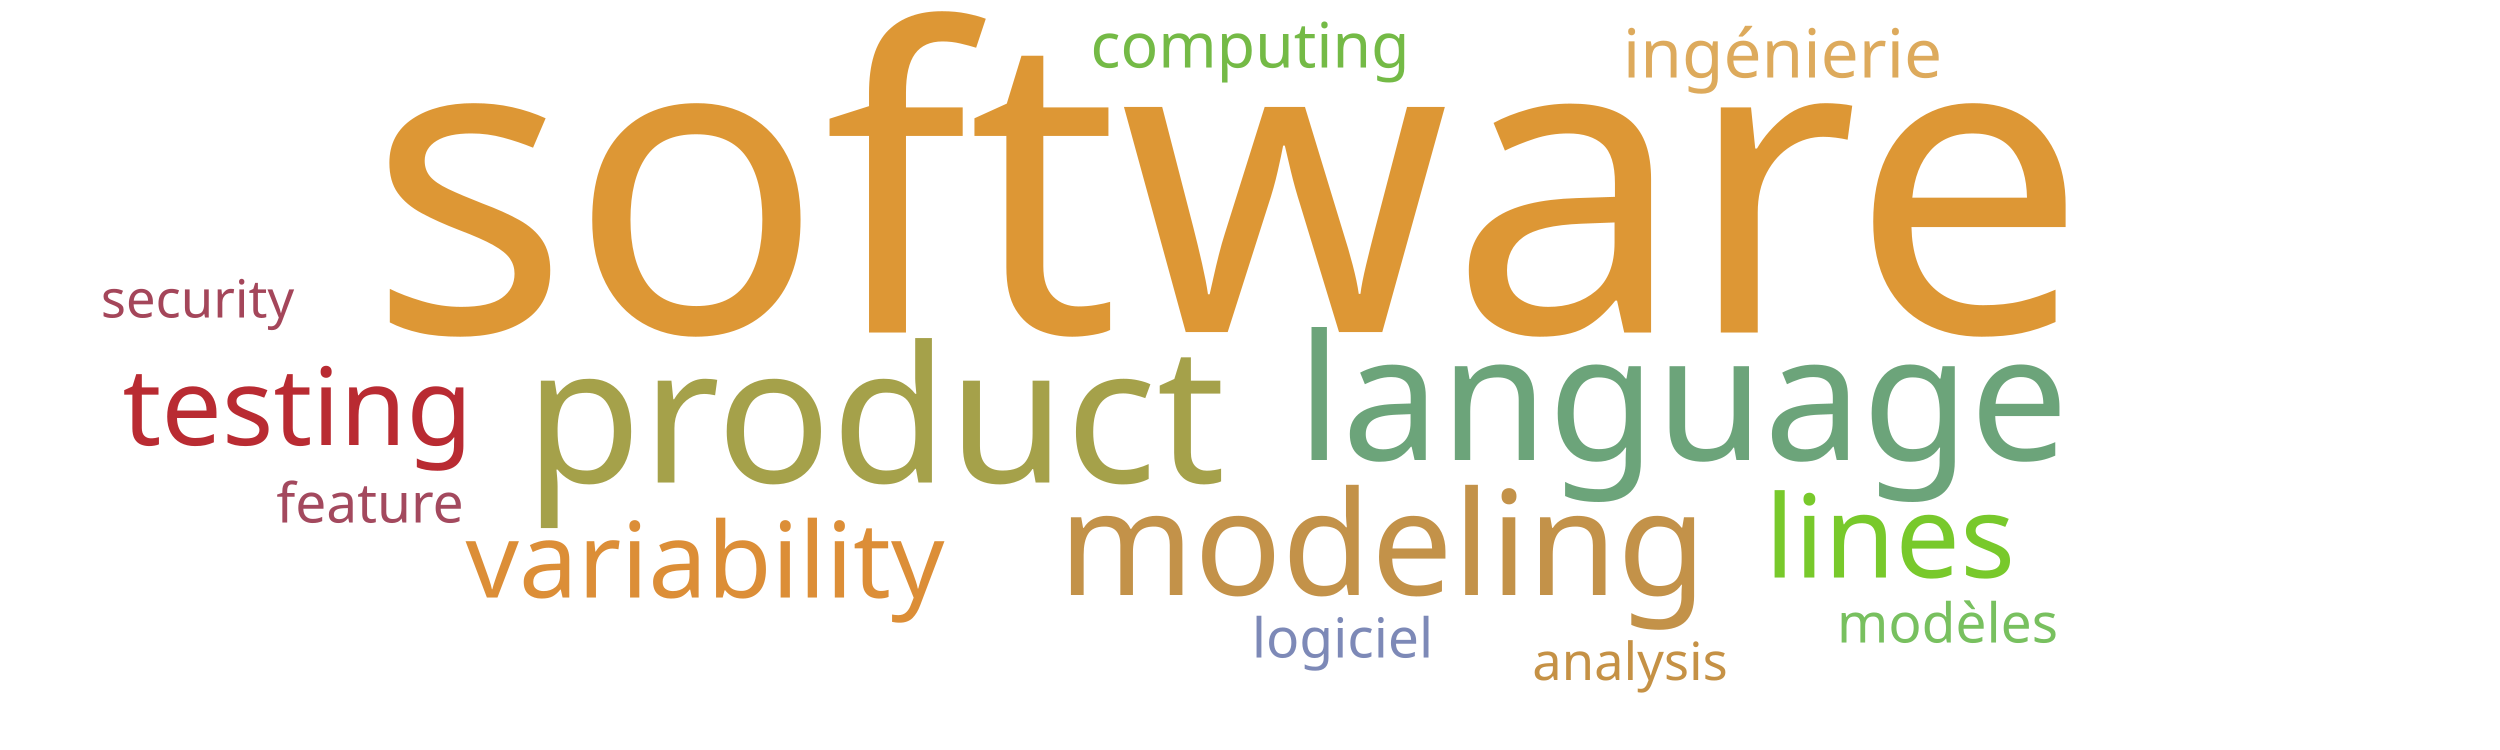
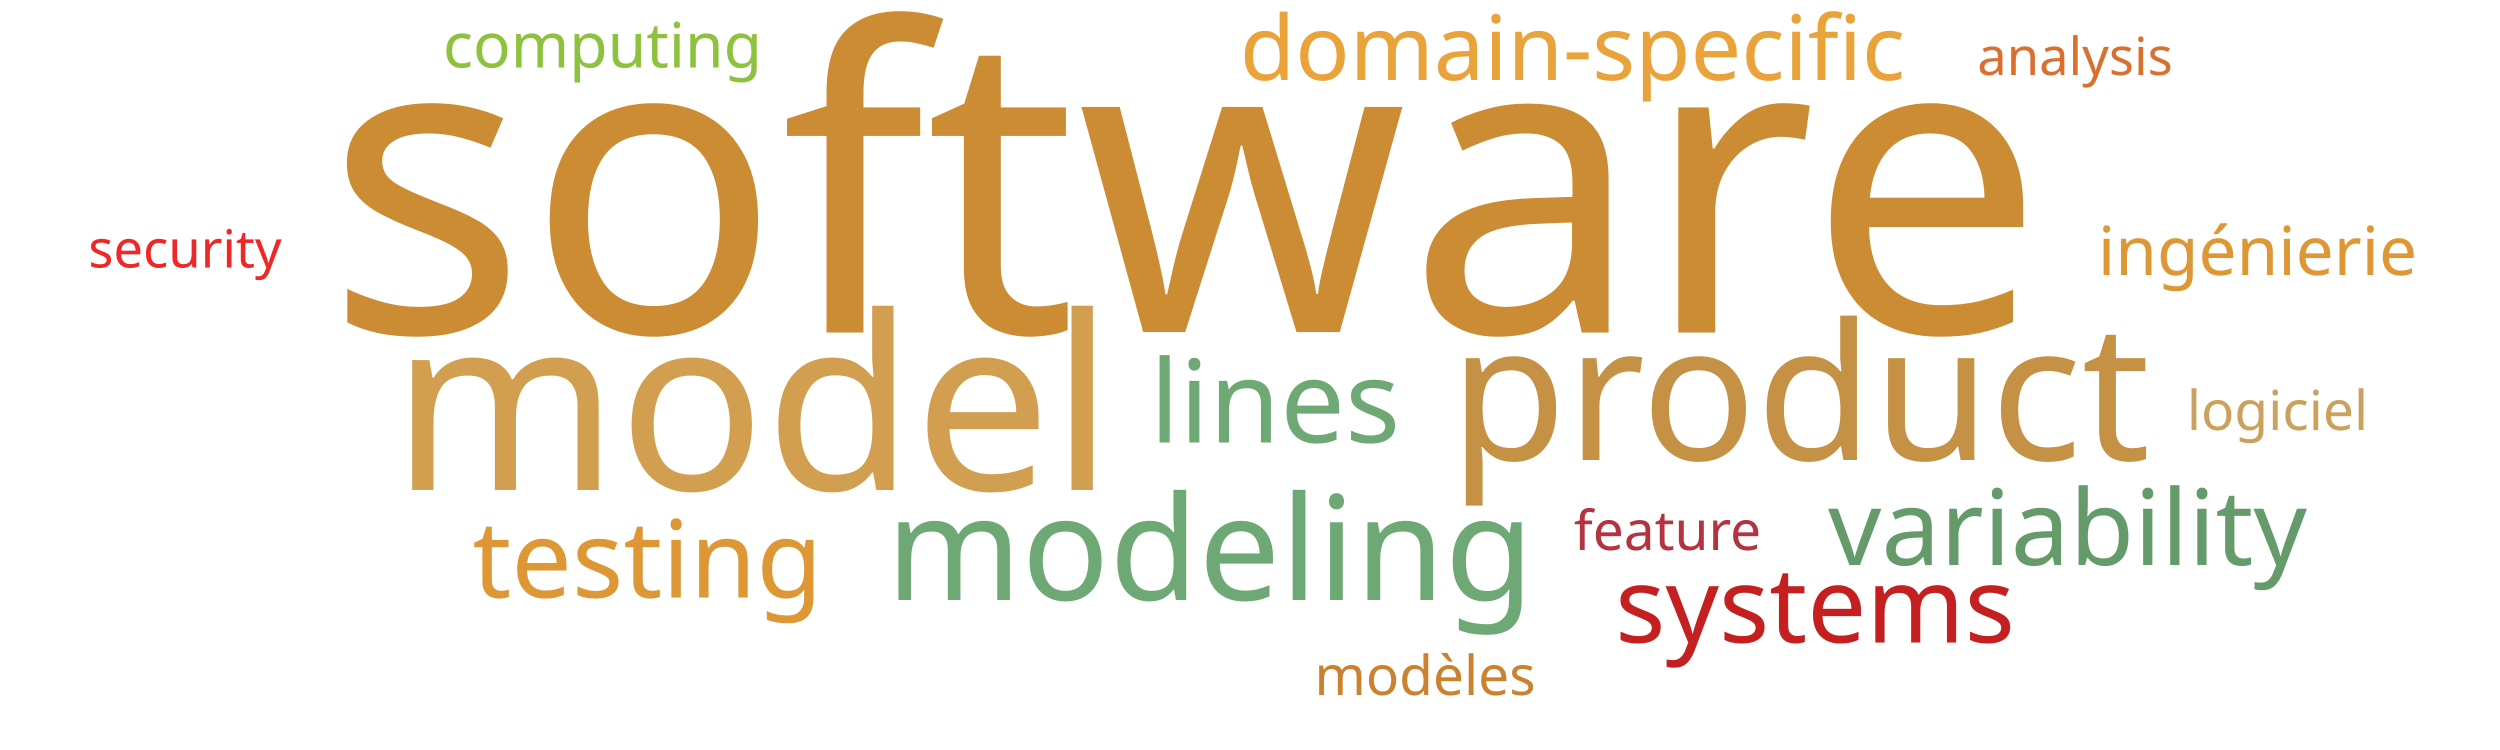
<svg xmlns="http://www.w3.org/2000/svg" width="1000" height="300">
  <g transform="translate(500, 150)">
-     <text text-anchor="middle" style="font-family: Impact; font-size: 168px; fill: #dd9735" transform="translate(-9,-17)rotate(0)">software</text>
-     <text text-anchor="middle" style="font-family: Impact; font-size: 76px; fill: #a5a14a" transform="translate(-150,43)rotate(0)">product</text>
-     <text text-anchor="middle" style="font-family: Impact; font-size: 70px; fill: #6ca47a" transform="translate(173,34)rotate(0)">language</text>
-     <text text-anchor="middle" style="font-family: Impact; font-size: 58px; fill: #c39249" transform="translate(53,88)rotate(0)">modeling</text>
-     <text text-anchor="middle" style="font-family: Impact; font-size: 46px; fill: #78c92b" transform="translate(256,81)rotate(0)">lines</text>
-     <text text-anchor="middle" style="font-family: Impact; font-size: 43px; fill: #b92b32" transform="translate(-381,28)rotate(0)">testing</text>
-     <text text-anchor="middle" style="font-family: Impact; font-size: 42px; fill: #dc8e37" transform="translate(-218,89)rotate(0)">variability</text>
-     <text text-anchor="middle" style="font-family: Impact; font-size: 27px; fill: #ddaa5c" transform="translate(213,-119)rotate(0)">ingénierie</text>
-     <text text-anchor="middle" style="font-family: Impact; font-size: 25px; fill: #74ba46" transform="translate(0,-123)rotate(0)">computing</text>
-     <text text-anchor="middle" style="font-family: Impact; font-size: 22px; fill: #a3495e" transform="translate(-352,59)rotate(0)">feature</text>
-     <text text-anchor="middle" style="font-family: Impact; font-size: 22px; fill: #78c05f" transform="translate(279,107)rotate(0)">modèles</text>
-     <text text-anchor="middle" style="font-family: Impact; font-size: 22px; fill: #7d89b7" transform="translate(37,113)rotate(0)">logiciel</text>
-     <text text-anchor="middle" style="font-family: Impact; font-size: 21px; fill: #c59145" transform="translate(152,122)rotate(0)">analysis</text>
-     <text text-anchor="middle" style="font-family: Impact; font-size: 21px; fill: #a4465a" transform="translate(-421,-23)rotate(0)">security</text>
+     <text text-anchor="middle" style="font-family: Impact; font-size: 168px; fill: #cc8c34" transform="translate(-26,-17)rotate(0)">software</text>
+     <text text-anchor="middle" style="font-family: Impact; font-size: 97px; fill: #d19f4f" transform="translate(-199,46)rotate(0)">model</text>
+     <text text-anchor="middle" style="font-family: Impact; font-size: 76px; fill: #c59145" transform="translate(220,34)rotate(0)">product</text>
+     <text text-anchor="middle" style="font-family: Impact; font-size: 58px; fill: #6ea874" transform="translate(-16,90)rotate(0)">modeling</text>
+     <text text-anchor="middle" style="font-family: Impact; font-size: 46px; fill: #6ea874" transform="translate(10,27)rotate(0)">lines</text>
+     <text text-anchor="middle" style="font-family: Impact; font-size: 43px; fill: #dd9735" transform="translate(-241,89)rotate(0)">testing</text>
+     <text text-anchor="middle" style="font-family: Impact; font-size: 42px; fill: #659b6b" transform="translate(327,76)rotate(0)">variability</text>
+     <text text-anchor="middle" style="font-family: Impact; font-size: 42px; fill: #c42020" transform="translate(226,107)rotate(0)">systems</text>
+     <text text-anchor="middle" style="font-family: Impact; font-size: 36px; fill: #eaa23b" transform="translate(129,-118)rotate(0)">domain-specific</text>
+     <text text-anchor="middle" style="font-family: Impact; font-size: 27px; fill: #dd9735" transform="translate(403,-40)rotate(0)">ingénierie</text>
+     <text text-anchor="middle" style="font-family: Impact; font-size: 25px; fill: #8ec23e" transform="translate(-259,-123)rotate(0)">computing</text>
+     <text text-anchor="middle" style="font-family: Impact; font-size: 22px; fill: #b23440" transform="translate(167,70)rotate(0)">feature</text>
+     <text text-anchor="middle" style="font-family: Impact; font-size: 22px; fill: #cc812f" transform="translate(70,128)rotate(0)">modèles</text>
+     <text text-anchor="middle" style="font-family: Impact; font-size: 22px; fill: #cba15d" transform="translate(411,22)rotate(0)">logiciel</text>
+     <text text-anchor="middle" style="font-family: Impact; font-size: 21px; fill: #d9702f" transform="translate(330,-120)rotate(0)">analysis</text>
+     <text text-anchor="middle" style="font-family: Impact; font-size: 21px; fill: #ef2727" transform="translate(-426,-43)rotate(0)">security</text>
  </g>
</svg>
